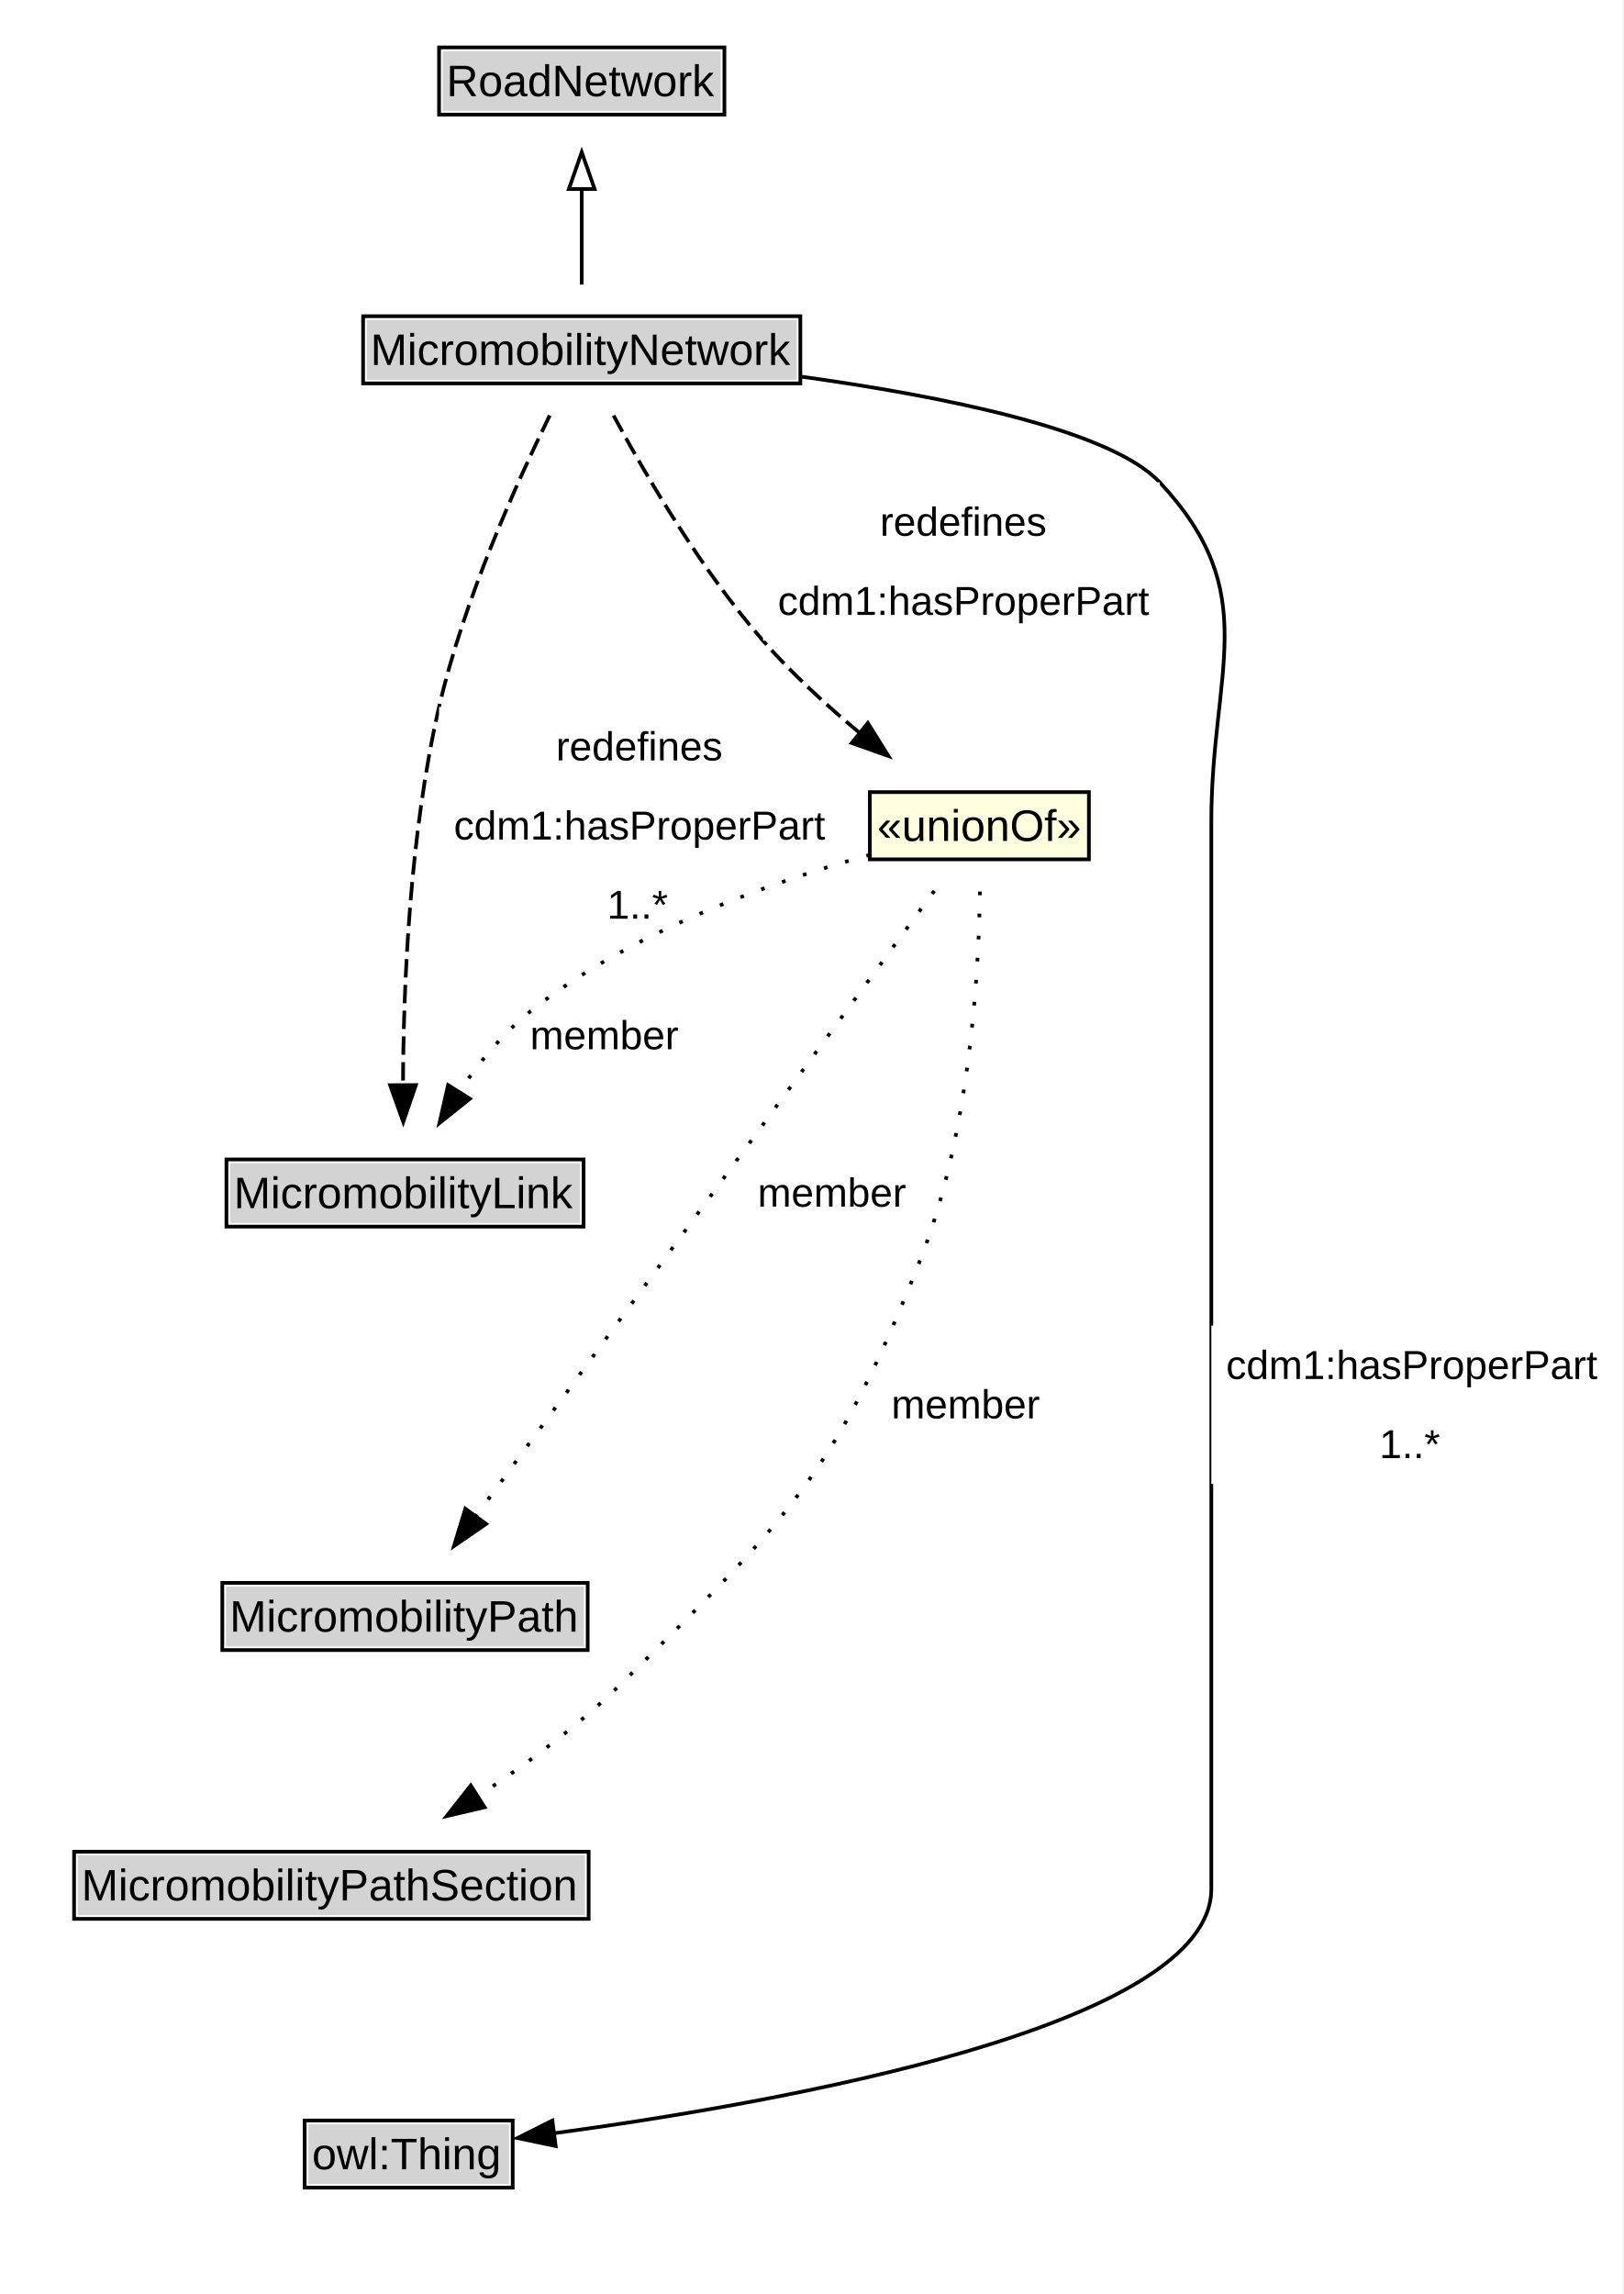
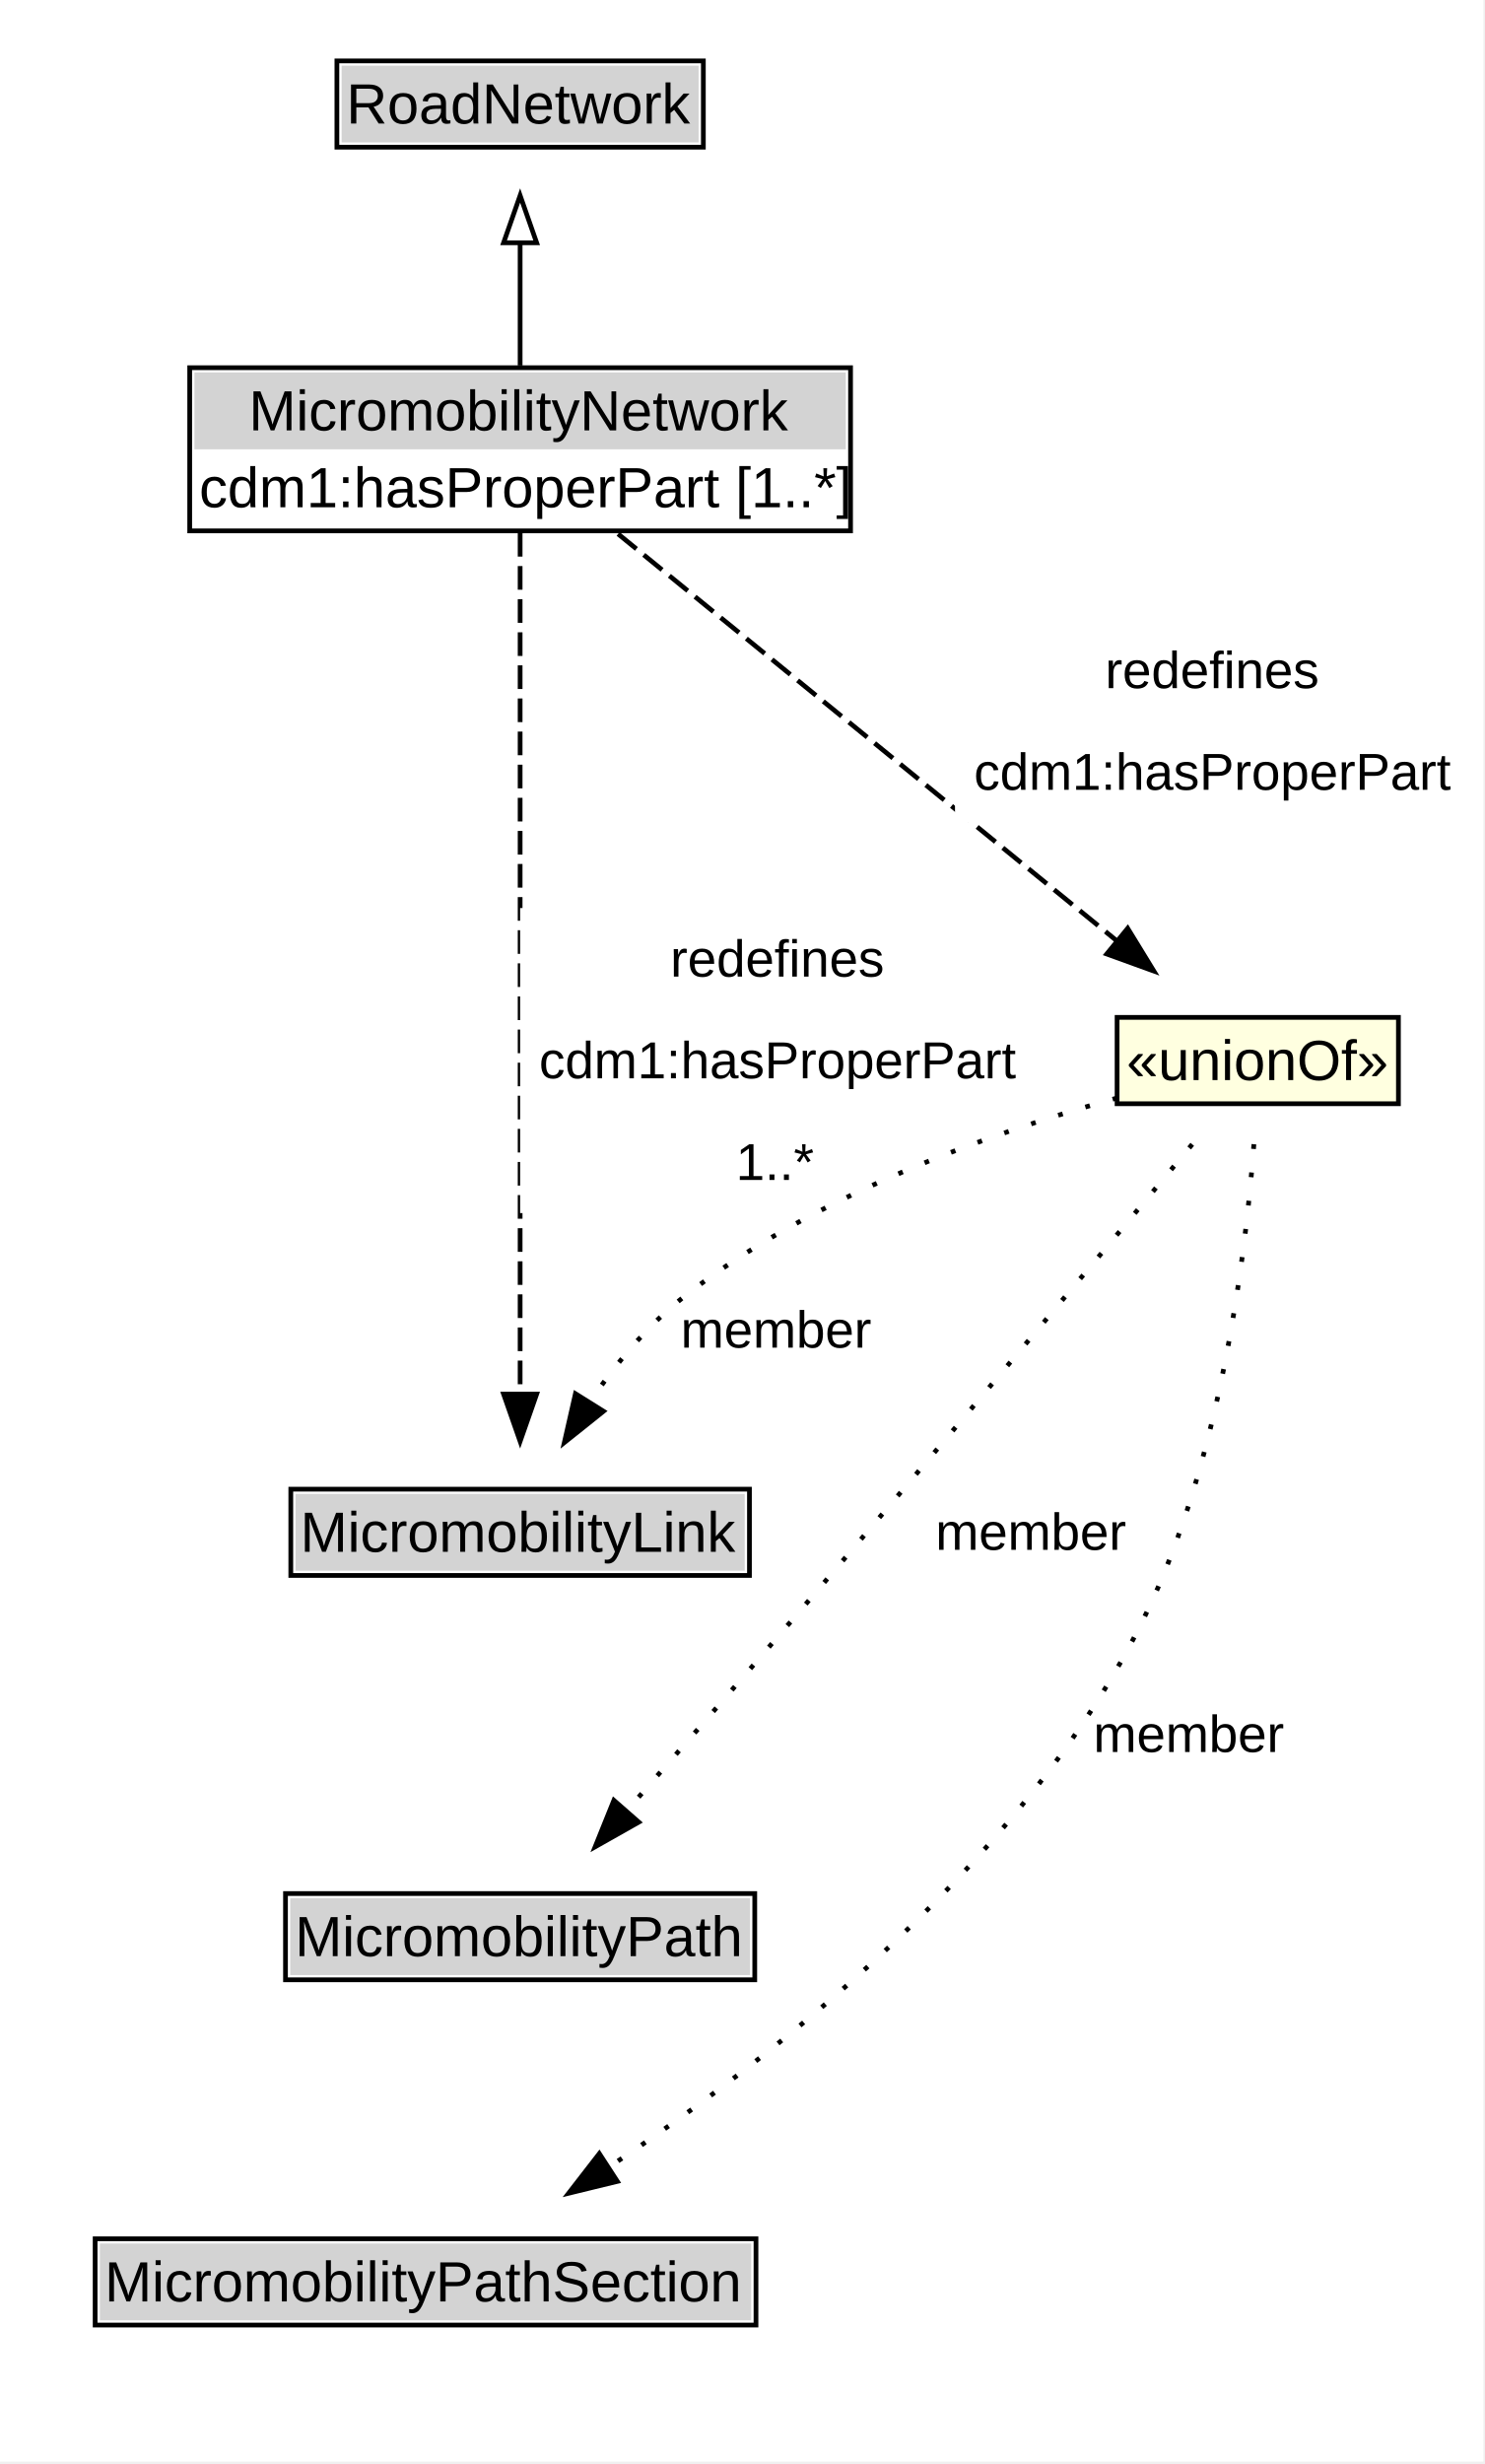
- <svg xmlns="http://www.w3.org/2000/svg" xmlns:xlink="http://www.w3.org/1999/xlink" width="441pt" height="623pt" viewBox="0.00 0.00 441.00 623.00">
-   <g id="graph0" class="graph" transform="scale(1 1) rotate(0) translate(4 619)">
-     <polygon fill="white" stroke="none" points="-4,4 -4,-619 436.75,-619 436.75,4 -4,4" />
+ <svg xmlns="http://www.w3.org/2000/svg" xmlns:xlink="http://www.w3.org/1999/xlink" width="314pt" height="521pt" viewBox="0.00 0.00 314.00 521.00">
+   <g id="graph0" class="graph" transform="scale(1 1) rotate(0) translate(4 516.5)">
+     <polygon fill="white" stroke="none" points="-4,4 -4,-516.5 309.72,-516.5 309.72,4 -4,4" />
    <g id="clust3" class="cluster">
</g>
    <g id="node1" class="node">
      <g id="a_node1">
        <a xlink:href="../RoadNetwork" xlink:title="&lt;TABLE&gt;">
-           <polygon fill="lightgray" stroke="none" points="116.25,-588.88 116.25,-605.12 191.75,-605.12 191.75,-588.88 116.25,-588.88" />
-           <text xml:space="preserve" text-anchor="start" x="117.25" y="-592.88" font-family="Arial" font-size="12.00">RoadNetwork</text>
-           <polygon fill="none" stroke="black" points="115.25,-587.88 115.25,-606.12 192.75,-606.12 192.75,-587.88 115.25,-587.88" />
+           <polygon fill="lightgray" stroke="none" points="68.25,-486.38 68.25,-502.62 143.75,-502.62 143.75,-486.38 68.25,-486.38" />
+           <text xml:space="preserve" text-anchor="start" x="69.25" y="-490.38" font-family="Arial" font-size="12.00">RoadNetwork</text>
+           <polygon fill="none" stroke="black" points="67.25,-485.38 67.25,-503.62 144.75,-503.62 144.75,-485.38 67.25,-485.38" />
        </a>
      </g>
    </g>
    <g id="node2" class="node">
      <g id="a_node2">
        <a xlink:href="../MicromobilityNetwork" xlink:title="&lt;TABLE&gt;">
-           <polygon fill="lightgray" stroke="none" points="95.62,-515.88 95.62,-532.12 212.38,-532.12 212.38,-515.88 95.62,-515.88" />
-           <text xml:space="preserve" text-anchor="start" x="96.62" y="-519.88" font-family="Arial" font-size="12.00">MicromobilityNetwork</text>
-           <polygon fill="none" stroke="black" points="94.62,-514.88 94.62,-533.12 213.38,-533.12 213.38,-514.88 94.62,-514.88" />
+           <polygon fill="lightgray" stroke="none" points="37.12,-421.5 37.12,-437.75 174.88,-437.75 174.88,-421.5 37.12,-421.5" />
+           <text xml:space="preserve" text-anchor="start" x="48.62" y="-425.5" font-family="Arial" font-size="12.00">MicromobilityNetwork</text>
+           <text xml:space="preserve" text-anchor="start" x="38.12" y="-409.25" font-family="Arial" font-size="12.00">cdm1:hasProperPart [1..*]</text>
+           <polygon fill="none" stroke="black" points="36.12,-404.25 36.12,-438.75 175.88,-438.75 175.88,-404.25 36.12,-404.25" />
        </a>
      </g>
    </g>
    <g id="edge1" class="edge">
-       <path fill="none" stroke="black" d="M154,-541.71C154,-549.47 154,-558.92 154,-567.74" />
-       <polygon fill="none" stroke="black" points="150.5,-567.66 154,-577.66 157.5,-567.66 150.5,-567.66" />
+       <path fill="none" stroke="black" d="M106,-439.21C106,-446.97 106,-456.42 106,-465.24" />
+       <polygon fill="none" stroke="black" points="102.5,-465.16 106,-475.16 109.5,-465.16 102.5,-465.16" />
    </g>
    <g id="node4" class="node">
      <g id="a_node4">
        <a xlink:href="../MicromobilityLink" xlink:title="&lt;TABLE&gt;">
-           <polygon fill="lightgray" stroke="none" points="58.5,-286.88 58.5,-303.12 153.5,-303.12 153.5,-286.88 58.5,-286.88" />
-           <text xml:space="preserve" text-anchor="start" x="59.5" y="-290.88" font-family="Arial" font-size="12.00">MicromobilityLink</text>
-           <polygon fill="none" stroke="black" points="57.5,-285.88 57.5,-304.12 154.5,-304.12 154.5,-285.88 57.5,-285.88" />
+           <polygon fill="lightgray" stroke="none" points="58.5,-184.38 58.5,-200.62 153.5,-200.62 153.5,-184.38 58.5,-184.38" />
+           <text xml:space="preserve" text-anchor="start" x="59.5" y="-188.38" font-family="Arial" font-size="12.00">MicromobilityLink</text>
+           <polygon fill="none" stroke="black" points="57.5,-183.38 57.5,-201.62 154.5,-201.62 154.5,-183.38 57.5,-183.38" />
        </a>
      </g>
    </g>
-     <g id="edge7" class="edge">
-       <path fill="none" stroke="black" stroke-dasharray="5,2" d="M145.32,-506.19C136.09,-487.42 121.93,-455.89 115.25,-427 107.19,-392.13 105.54,-350.77 105.46,-323.99" />
-       <polygon fill="black" stroke="black" points="108.96,-324.32 105.52,-314.3 101.96,-324.28 108.96,-324.32" />
-       <polygon fill="white" stroke="none" points="115.25,-362.5 115.25,-427 223,-427 223,-362.5 115.25,-362.5" />
-       <text xml:space="preserve" text-anchor="start" x="147" y="-412.5" font-family="Arial" font-size="11.00">redefines</text>
-       <text xml:space="preserve" text-anchor="start" x="119.25" y="-391" font-family="Arial" font-size="11.00">cdm1:hasProperPart</text>
-       <text xml:space="preserve" text-anchor="start" x="160.88" y="-369.5" font-family="Arial" font-size="11.00">1..*</text>
+     <g id="edge10" class="edge">
+       <path fill="none" stroke="black" stroke-dasharray="5,2" d="M106,-403.81C106,-365.19 106,-269.34 106,-221.54" />
+       <polygon fill="black" stroke="black" points="109.5,-221.73 106,-211.73 102.5,-221.73 109.5,-221.73" />
+       <polygon fill="white" stroke="none" points="106,-260 106,-324.5 213.75,-324.5 213.75,-260 106,-260" />
+       <text xml:space="preserve" text-anchor="start" x="137.75" y="-310" font-family="Arial" font-size="11.00">redefines</text>
+       <text xml:space="preserve" text-anchor="start" x="110" y="-288.5" font-family="Arial" font-size="11.00">cdm1:hasProperPart</text>
+       <text xml:space="preserve" text-anchor="start" x="151.62" y="-267" font-family="Arial" font-size="11.00">1..*</text>
    </g>
    <g id="node7" class="node">
-       <g id="a_node7">
-         <a xlink:href="https://w3id.org/citydata/imported/owl/latest/Thing" xlink:title="&lt;TABLE&gt;">
-           <polygon fill="lightgray" stroke="none" points="79.75,-25.88 79.75,-42.12 134.25,-42.12 134.25,-25.88 79.75,-25.88" />
-           <text xml:space="preserve" text-anchor="start" x="80.75" y="-29.88" font-family="Arial" font-size="12.00">owl:Thing</text>
-           <polygon fill="none" stroke="black" points="78.75,-24.88 78.75,-43.12 135.25,-43.12 135.25,-24.88 78.75,-24.88" />
-         </a>
-       </g>
+       <polygon fill="lightyellow" stroke="none" points="232.25,-283.12 232.25,-301.38 291.75,-301.38 291.75,-283.12 232.25,-283.12" />
+       <text xml:space="preserve" text-anchor="start" x="234.25" y="-288.12" font-family="Arial" font-size="12.00">«unionOf»</text>
+       <polygon fill="none" stroke="black" points="232.25,-283.12 232.25,-301.38 291.75,-301.38 291.75,-283.12 232.25,-283.12" />
    </g>
-     <g id="edge12" class="edge">
-       <path fill="none" stroke="black" d="M213.28,-516.76C251.96,-511.42 297.66,-502.29 311,-488 339.3,-457.69 325,-437.22 325,-395.75 325,-395.75 325,-395.75 325,-106 325,-68.81 208.84,-48.08 146.11,-39.6" />
-       <polygon fill="black" stroke="black" points="146.92,-36.18 136.55,-38.35 146.02,-43.12 146.92,-36.18" />
-       <polygon fill="white" stroke="none" points="325,-216 325,-259 432.75,-259 432.75,-216 325,-216" />
-       <text xml:space="preserve" text-anchor="start" x="329" y="-244.5" font-family="Arial" font-size="11.00">cdm1:hasProperPart</text>
-       <text xml:space="preserve" text-anchor="start" x="370.62" y="-223" font-family="Arial" font-size="11.00">1..*</text>
-     </g>
-     <g id="node8" class="node">
-       <polygon fill="lightyellow" stroke="none" points="232.25,-385.62 232.25,-403.88 291.75,-403.88 291.75,-385.62 232.25,-385.62" />
-       <text xml:space="preserve" text-anchor="start" x="234.25" y="-390.62" font-family="Arial" font-size="12.00">«unionOf»</text>
-       <polygon fill="none" stroke="black" points="232.25,-385.62 232.25,-403.88 291.75,-403.88 291.75,-385.62 232.25,-385.62" />
-     </g>
-     <g id="edge11" class="edge">
-       <path fill="none" stroke="black" stroke-dasharray="5,2" d="M162.64,-506.15C171.55,-489.62 186.49,-464.17 203.25,-445 211.07,-436.06 220.57,-427.36 229.64,-419.83" />
-       <polygon fill="black" stroke="black" points="231.71,-422.66 237.31,-413.67 227.32,-417.21 231.71,-422.66" />
-       <polygon fill="white" stroke="none" points="203.25,-445 203.25,-488 311,-488 311,-445 203.25,-445" />
-       <text xml:space="preserve" text-anchor="start" x="235" y="-473.5" font-family="Arial" font-size="11.00">redefines</text>
-       <text xml:space="preserve" text-anchor="start" x="207.25" y="-452" font-family="Arial" font-size="11.00">cdm1:hasProperPart</text>
+     <g id="edge9" class="edge">
+       <path fill="none" stroke="black" stroke-dasharray="5,2" d="M126.72,-403.6C153.87,-381.45 201.68,-342.46 232.58,-317.25" />
+       <polygon fill="black" stroke="black" points="234.49,-320.21 240.03,-311.17 230.06,-314.78 234.49,-320.21" />
+       <polygon fill="white" stroke="none" points="197.97,-342.5 197.97,-385.5 305.72,-385.5 305.72,-342.5 197.97,-342.5" />
+       <text xml:space="preserve" text-anchor="start" x="229.72" y="-371" font-family="Arial" font-size="11.00">redefines</text>
+       <text xml:space="preserve" text-anchor="start" x="201.97" y="-349.5" font-family="Arial" font-size="11.00">cdm1:hasProperPart</text>
    </g>
    <g id="node5" class="node">
      <g id="a_node5">
        <a xlink:href="../MicromobilityPath" xlink:title="&lt;TABLE&gt;">
-           <polygon fill="lightgray" stroke="none" points="57.38,-171.88 57.38,-188.12 154.62,-188.12 154.62,-171.88 57.38,-171.88" />
-           <text xml:space="preserve" text-anchor="start" x="58.38" y="-175.88" font-family="Arial" font-size="12.00">MicromobilityPath</text>
-           <polygon fill="none" stroke="black" points="56.38,-170.88 56.38,-189.12 155.62,-189.12 155.62,-170.88 56.38,-170.88" />
+           <polygon fill="lightgray" stroke="none" points="57.38,-98.88 57.38,-115.12 154.62,-115.12 154.62,-98.88 57.38,-98.88" />
+           <text xml:space="preserve" text-anchor="start" x="58.38" y="-102.88" font-family="Arial" font-size="12.00">MicromobilityPath</text>
+           <polygon fill="none" stroke="black" points="56.38,-97.88 56.38,-116.12 155.62,-116.12 155.62,-97.88 56.38,-97.88" />
        </a>
      </g>
    </g>
    <g id="node6" class="node">
      <g id="a_node6">
        <a xlink:href="../MicromobilityPathSection" xlink:title="&lt;TABLE&gt;">
-           <polygon fill="lightgray" stroke="none" points="17.12,-98.88 17.12,-115.12 154.88,-115.12 154.88,-98.88 17.12,-98.88" />
-           <text xml:space="preserve" text-anchor="start" x="18.12" y="-102.88" font-family="Arial" font-size="12.00">MicromobilityPathSection</text>
-           <polygon fill="none" stroke="black" points="16.12,-97.88 16.12,-116.12 155.88,-116.12 155.88,-97.88 16.12,-97.88" />
+           <polygon fill="lightgray" stroke="none" points="17.12,-25.88 17.12,-42.12 154.88,-42.12 154.88,-25.88 17.12,-25.88" />
+           <text xml:space="preserve" text-anchor="start" x="18.12" y="-29.88" font-family="Arial" font-size="12.00">MicromobilityPathSection</text>
+           <polygon fill="none" stroke="black" points="16.12,-24.88 16.12,-43.12 155.88,-43.12 155.88,-24.88 16.12,-24.88" />
        </a>
      </g>
    </g>
+     <g id="edge6" class="edge">
+       <path fill="none" stroke="black" stroke-dasharray="1,5" d="M232.27,-284.34C205.99,-277.11 167.68,-263.74 140.25,-242 132.64,-235.97 125.99,-227.81 120.63,-219.9" />
+       <polygon fill="black" stroke="black" points="123.63,-218.1 115.35,-211.48 117.7,-221.81 123.63,-218.1" />
+       <text xml:space="preserve" text-anchor="middle" x="160.12" y="-231.55" font-family="Arial" font-size="11.00">member</text>
+     </g>
+     <g id="edge7" class="edge">
+       <path fill="none" stroke="black" stroke-dasharray="1,5" d="M248.14,-274.54C229.25,-251.8 194.28,-209.89 164,-174.5 152.3,-160.82 139.12,-145.7 128.29,-133.33" />
+       <polygon fill="black" stroke="black" points="131.09,-131.22 121.87,-126.01 125.83,-135.83 131.09,-131.22" />
+       <text xml:space="preserve" text-anchor="middle" x="214.01" y="-188.8" font-family="Arial" font-size="11.00">member</text>
+     </g>
    <g id="edge8" class="edge">
-       <path fill="none" stroke="black" stroke-dasharray="1,5" d="M232.27,-386.84C205.99,-379.61 167.68,-366.24 140.25,-344.5 132.64,-338.47 125.99,-330.31 120.63,-322.4" />
-       <polygon fill="black" stroke="black" points="123.63,-320.6 115.35,-313.98 117.7,-324.31 123.63,-320.6" />
-       <text xml:space="preserve" text-anchor="middle" x="160.12" y="-334.05" font-family="Arial" font-size="11.00">member</text>
-     </g>
-     <g id="edge9" class="edge">
-       <path fill="none" stroke="black" stroke-dasharray="1,5" d="M249.76,-377.06C222.71,-340.17 157.7,-251.51 125.19,-207.17" />
-       <polygon fill="black" stroke="black" points="128.03,-205.13 119.3,-199.13 122.39,-209.27 128.03,-205.13" />
-       <text xml:space="preserve" text-anchor="middle" x="221.93" y="-291.3" font-family="Arial" font-size="11.00">member</text>
-     </g>
-     <g id="edge10" class="edge">
-       <path fill="none" stroke="black" stroke-dasharray="1,5" d="M262.16,-376.88C261.83,-353.61 259.26,-310.7 246,-277 223.11,-218.83 209.52,-205.89 165,-162 153.29,-150.45 138.83,-139.77 125.49,-131" />
-       <polygon fill="black" stroke="black" points="127.62,-128.2 117.31,-125.78 123.86,-134.11 127.62,-128.2" />
-       <text xml:space="preserve" text-anchor="middle" x="258.26" y="-233.8" font-family="Arial" font-size="11.00">member</text>
+       <path fill="none" stroke="black" stroke-dasharray="1,5" d="M261.18,-274.56C259.46,-251.11 254.18,-207.59 238,-174.5 213.02,-123.4 160.54,-82.01 124.29,-57.96" />
+       <polygon fill="black" stroke="black" points="126.56,-55.26 116.26,-52.75 122.75,-61.13 126.56,-55.26" />
+       <text xml:space="preserve" text-anchor="middle" x="247.4" y="-146.05" font-family="Arial" font-size="11.00">member</text>
    </g>
  </g>
</svg>
